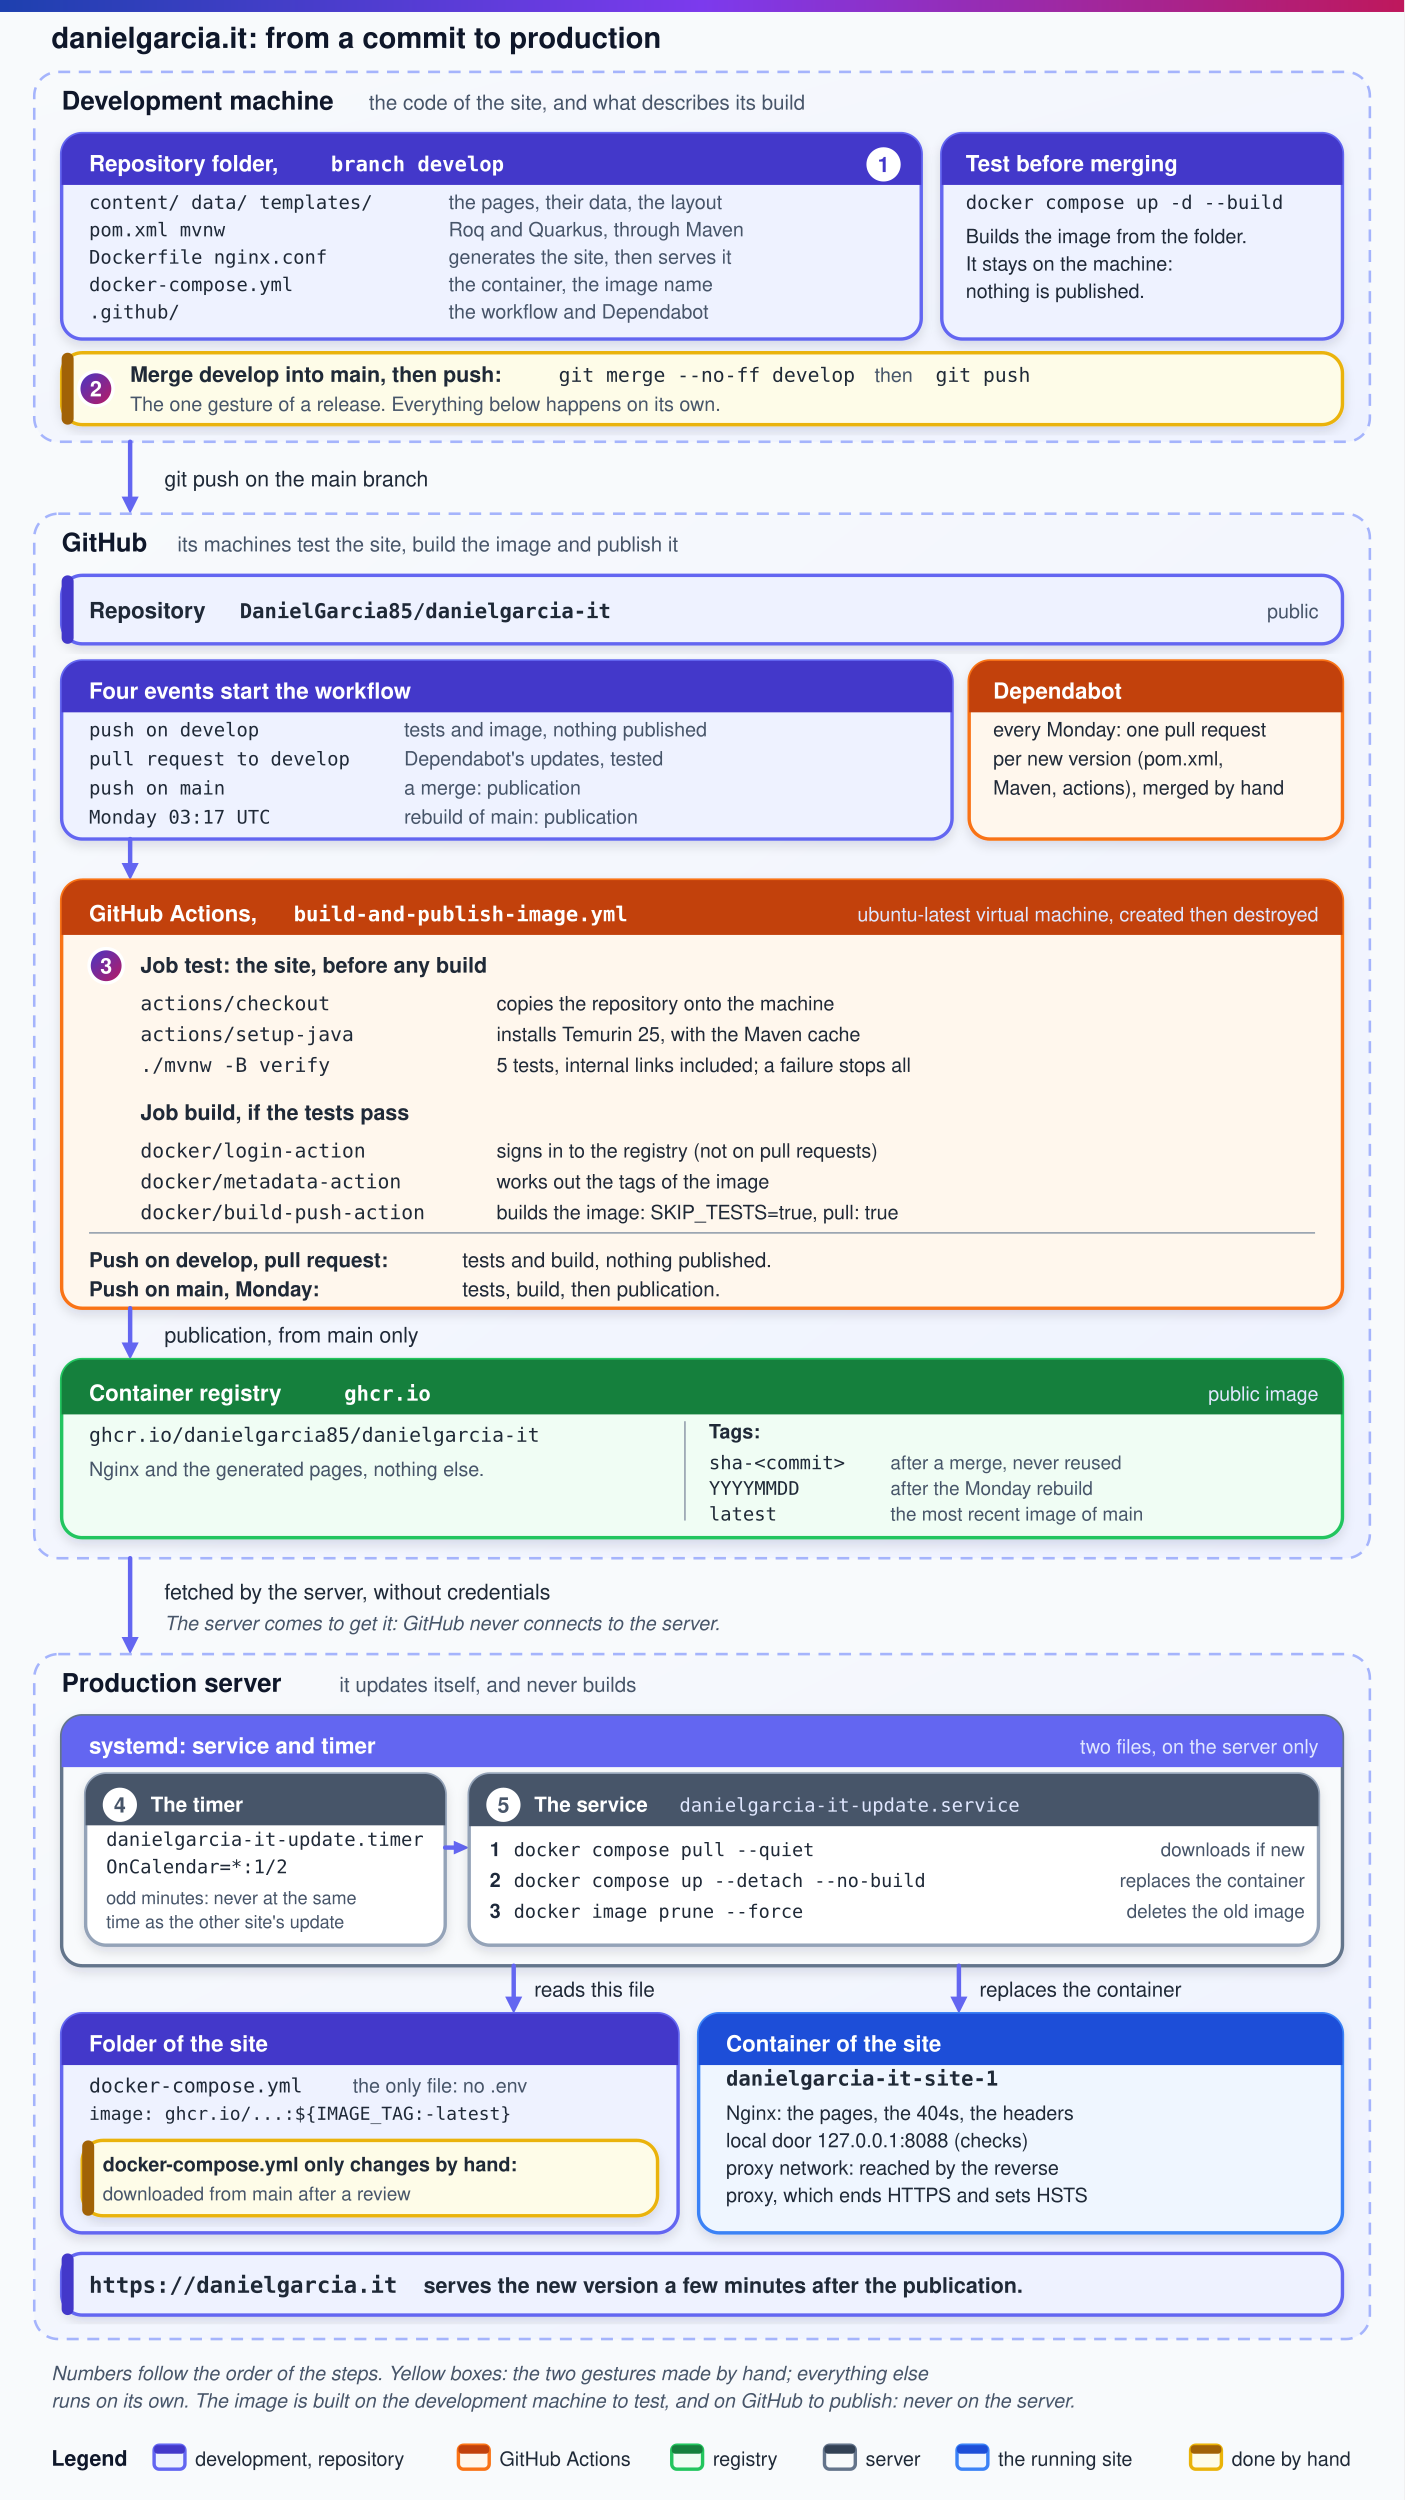
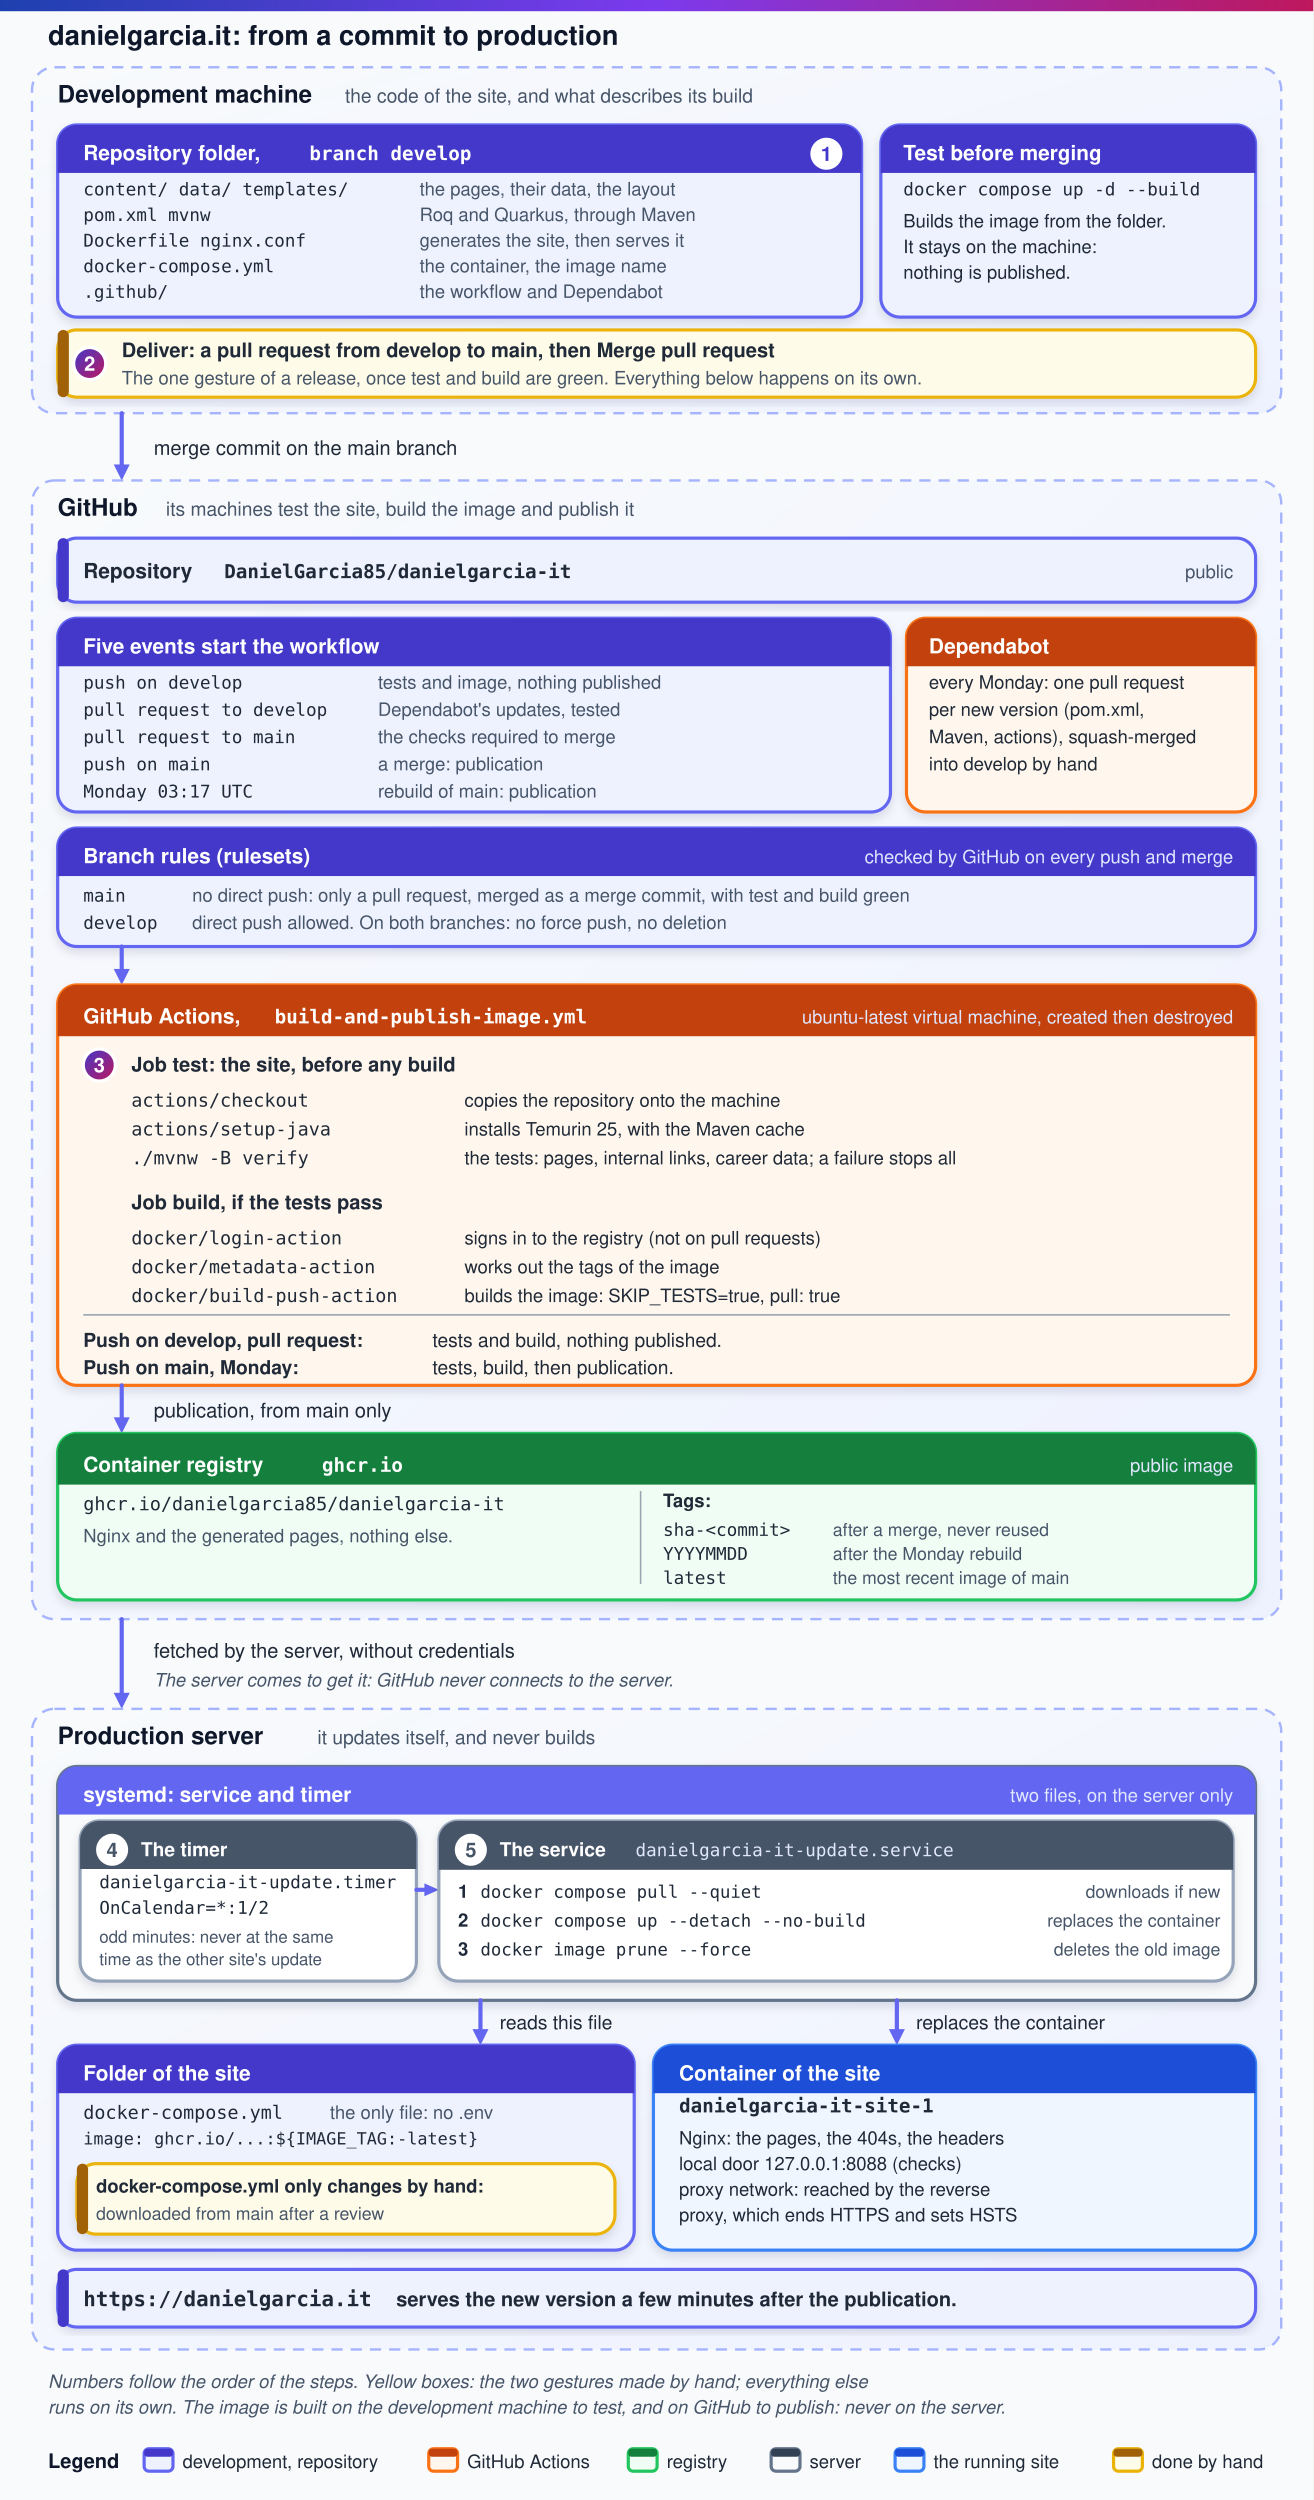
- <svg xmlns="http://www.w3.org/2000/svg" width="820" height="1460" viewBox="0 0 820 1460">
+ <svg xmlns="http://www.w3.org/2000/svg" width="820" height="1561" viewBox="0 0 820 1561">
  <defs>
    <filter id="sh" x="-5%" y="-5%" width="110%" height="120%">
      <feDropShadow dx="0" dy="3" stdDeviation="3" flood-color="#0f172a" flood-opacity="0.12" />
    </filter>
    <linearGradient id="top" x1="0" x2="1">
      <stop offset="0" stop-color="#1e40af" />
      <stop offset="0.5" stop-color="#7c3aed" />
      <stop offset="1" stop-color="#be185d" />
    </linearGradient>
    <linearGradient id="badge" x1="0" y1="0" x2="1" y2="1">
      <stop offset="0" stop-color="#4338ca" />
      <stop offset="1" stop-color="#be185d" />
    </linearGradient>
    <linearGradient id="grp" x1="0" y1="0" x2="1" y2="1">
      <stop offset="0" stop-color="#f8fafc" />
      <stop offset="1" stop-color="#eef2ff" />
    </linearGradient>
  </defs>
-   <rect x="0" y="0" width="820" height="1460" fill="#f8fafc" />
+   <rect x="0" y="0" width="820" height="1561" fill="#f8fafc" />
  <rect x="0" y="0" width="820.0" height="7" fill="url(#top)" />
  <text fill="#0f172a" font-family="Segoe UI, Helvetica, Arial, sans-serif" font-weight="700" font-size="17" x="30" y="28">danielgarcia.it: from a commit to production</text>
  <rect x="20" y="42" rx="14" width="780" height="216" stroke="#a5b4fc" stroke-width="1.5" fill="url(#grp)" stroke-dasharray="7 5" />
  <text fill="#0f172a" font-family="Segoe UI, Helvetica, Arial, sans-serif" font-weight="700" font-size="15" x="36" y="64">Development machine</text>
  <text fill="#475569" font-family="Segoe UI, Helvetica, Arial, sans-serif" font-size="12" x="215.4" y="64">the code of the site, and what describes its build</text>
  <rect x="36" y="78" rx="12" width="502" height="120" stroke="#6366f1" stroke-width="2" fill="#eef2ff" filter="url(#sh)" />
  <path d="M36.0,90.0 a12,12 0 0 1 12,-12 h478.0 a12,12 0 0 1 12,12 v18.0 h-502.0 z" fill="#4338ca" />
  <text fill="#ffffff" font-family="Segoe UI, Helvetica, Arial, sans-serif" font-weight="700" font-size="13" x="52" y="100">Repository folder,</text>
  <text fill="#ffffff" font-family="Consolas, Menlo, monospace" font-weight="700" font-size="12" x="193.2" y="100">branch develop</text>
  <circle cx="516" cy="96" r="10" fill="#ffffff" />
  <text fill="#4338ca" font-family="Segoe UI, Helvetica, Arial, sans-serif" font-weight="700" text-anchor="middle" font-size="12.5" x="516" y="100.5">1</text>
  <text fill="#1f2937" font-family="Consolas, Menlo, monospace" font-size="11" x="52" y="122">content/  data/  templates/</text>
  <text fill="#475569" font-family="Segoe UI, Helvetica, Arial, sans-serif" font-size="11.5" x="262" y="122">the pages, their data, the layout</text>
  <text fill="#1f2937" font-family="Consolas, Menlo, monospace" font-size="11" x="52" y="138">pom.xml  mvnw</text>
  <text fill="#475569" font-family="Segoe UI, Helvetica, Arial, sans-serif" font-size="11.5" x="262" y="138">Roq and Quarkus, through Maven</text>
  <text fill="#1f2937" font-family="Consolas, Menlo, monospace" font-size="11" x="52" y="154">Dockerfile  nginx.conf</text>
  <text fill="#475569" font-family="Segoe UI, Helvetica, Arial, sans-serif" font-size="11.5" x="262" y="154">generates the site, then serves it</text>
  <text fill="#1f2937" font-family="Consolas, Menlo, monospace" font-size="11" x="52" y="170">docker-compose.yml</text>
  <text fill="#475569" font-family="Segoe UI, Helvetica, Arial, sans-serif" font-size="11.5" x="262" y="170">the container, the image name</text>
  <text fill="#1f2937" font-family="Consolas, Menlo, monospace" font-size="11" x="52" y="186">.github/</text>
  <text fill="#475569" font-family="Segoe UI, Helvetica, Arial, sans-serif" font-size="11.5" x="262" y="186">the workflow and Dependabot</text>
  <rect x="550" y="78" rx="12" width="234" height="120" stroke="#6366f1" stroke-width="2" fill="#eef2ff" filter="url(#sh)" />
  <path d="M550.0,90.0 a12,12 0 0 1 12,-12 h210.0 a12,12 0 0 1 12,12 v18.0 h-234.0 z" fill="#4338ca" />
  <text fill="#ffffff" font-family="Segoe UI, Helvetica, Arial, sans-serif" font-weight="700" font-size="13" x="564" y="100">Test before merging</text>
  <text fill="#1f2937" font-family="Consolas, Menlo, monospace" font-size="11" x="564" y="122">docker compose up -d --build</text>
  <text fill="#1f2937" font-family="Segoe UI, Helvetica, Arial, sans-serif" font-size="11.5" x="564" y="142">Builds the image from the folder.</text>
  <text fill="#1f2937" font-family="Segoe UI, Helvetica, Arial, sans-serif" font-size="11.5" x="564" y="158">It stays on the machine:</text>
  <text fill="#1f2937" font-family="Segoe UI, Helvetica, Arial, sans-serif" font-size="11.5" x="564" y="174">nothing is published.</text>
  <rect x="36" y="206" rx="12" width="748" height="42" stroke="#eab308" stroke-width="2" fill="#fefce8" filter="url(#sh)" />
  <rect x="36.0" y="206.0" width="7" height="42.0" rx="3.5" fill="#a16207" />
  <circle cx="56" cy="227" r="10" fill="url(#badge)" stroke="#ffffff" stroke-width="2" />
  <text fill="#FFFFFF" font-family="Segoe UI, Helvetica, Arial, sans-serif" font-weight="700" text-anchor="middle" font-size="12.5" x="56" y="231.5">2</text>
-   <text fill="#1f2937" font-family="Segoe UI, Helvetica, Arial, sans-serif" font-weight="700" font-size="12.5" x="76" y="223">Merge develop into main, then push:</text>
-   <text fill="#1f2937" font-family="Consolas, Menlo, monospace" font-size="11.5" x="326.25" y="223">git merge --no-ff develop</text>
-   <text fill="#475569" font-family="Segoe UI, Helvetica, Arial, sans-serif" font-size="11.5" x="510.75" y="223">then</text>
-   <text fill="#1f2937" font-family="Consolas, Menlo, monospace" font-size="11.5" x="546.35" y="223">git push</text>
-   <text fill="#475569" font-family="Segoe UI, Helvetica, Arial, sans-serif" font-size="11.5" x="76" y="240">The one gesture of a release. Everything below happens on its own.</text>
+   <text fill="#1f2937" font-family="Segoe UI, Helvetica, Arial, sans-serif" font-weight="700" font-size="12.5" x="76" y="223">Deliver: a pull request from develop to main, then Merge pull request</text>
+   <text fill="#475569" font-family="Segoe UI, Helvetica, Arial, sans-serif" font-size="11.5" x="76" y="240">The one gesture of a release, once test and build are green. Everything below happens on its own.</text>
  <path d="M76 258 76 291" stroke="#6366f1" stroke-width="2.6" fill="none" stroke-linecap="round" />
  <path d="M76 300 71 290 81 290Z" fill="#6366f1" />
-   <text fill="#1f2937" font-family="Segoe UI, Helvetica, Arial, sans-serif" font-size="12.5" x="96" y="284">git push on the main branch</text>
-   <rect x="20" y="300" rx="14" width="780" height="610" stroke="#a5b4fc" stroke-width="1.5" fill="url(#grp)" stroke-dasharray="7 5" />
+   <text fill="#1f2937" font-family="Segoe UI, Helvetica, Arial, sans-serif" font-size="12.5" x="96" y="284">merge commit on the main branch</text>
+   <rect x="20" y="300" rx="14" width="780" height="711" stroke="#a5b4fc" stroke-width="1.5" fill="url(#grp)" stroke-dasharray="7 5" />
  <text fill="#0f172a" font-family="Segoe UI, Helvetica, Arial, sans-serif" font-weight="700" font-size="15" x="36" y="322">GitHub</text>
  <text fill="#475569" font-family="Segoe UI, Helvetica, Arial, sans-serif" font-size="12" x="103.6" y="322">its machines test the site, build the image and publish it</text>
  <rect x="36" y="336" rx="12" width="748" height="40" stroke="#6366f1" stroke-width="2" fill="#eef2ff" filter="url(#sh)" />
  <rect x="36.0" y="336.0" width="7" height="40.0" rx="3.5" fill="#4338ca" />
  <text fill="#1f2937" font-family="Segoe UI, Helvetica, Arial, sans-serif" font-weight="700" font-size="13" x="52" y="361">Repository</text>
  <text fill="#1f2937" font-family="Consolas, Menlo, monospace" font-weight="700" font-size="12" x="140.0" y="361">DanielGarcia85/danielgarcia-it</text>
  <text fill="#475569" font-family="Segoe UI, Helvetica, Arial, sans-serif" text-anchor="end" font-size="11.5" x="770" y="361">public</text>
-   <rect x="36" y="386" rx="12" width="520" height="104" stroke="#6366f1" stroke-width="2" fill="#eef2ff" filter="url(#sh)" />
+   <rect x="36" y="386" rx="12" width="520" height="121" stroke="#6366f1" stroke-width="2" fill="#eef2ff" filter="url(#sh)" />
  <path d="M36.0,398.0 a12,12 0 0 1 12,-12 h496.0 a12,12 0 0 1 12,12 v18.0 h-520.0 z" fill="#4338ca" />
-   <text fill="#ffffff" font-family="Segoe UI, Helvetica, Arial, sans-serif" font-weight="700" font-size="13" x="52" y="408">Four events start the workflow</text>
+   <text fill="#ffffff" font-family="Segoe UI, Helvetica, Arial, sans-serif" font-weight="700" font-size="13" x="52" y="408">Five events start the workflow</text>
  <text fill="#1f2937" font-family="Consolas, Menlo, monospace" font-size="11" x="52" y="430">push on develop</text>
  <text fill="#475569" font-family="Segoe UI, Helvetica, Arial, sans-serif" font-size="11.5" x="236" y="430">tests and image, nothing published</text>
  <text fill="#1f2937" font-family="Consolas, Menlo, monospace" font-size="11" x="52" y="447">pull request to develop</text>
  <text fill="#475569" font-family="Segoe UI, Helvetica, Arial, sans-serif" font-size="11.5" x="236" y="447">Dependabot's updates, tested</text>
-   <text fill="#1f2937" font-family="Consolas, Menlo, monospace" font-size="11" x="52" y="464">push on main</text>
-   <text fill="#475569" font-family="Segoe UI, Helvetica, Arial, sans-serif" font-size="11.5" x="236" y="464">a merge: publication</text>
-   <text fill="#1f2937" font-family="Consolas, Menlo, monospace" font-size="11" x="52" y="481">Monday 03:17 UTC</text>
-   <text fill="#475569" font-family="Segoe UI, Helvetica, Arial, sans-serif" font-size="11.5" x="236" y="481">rebuild of main: publication</text>
-   <rect x="566" y="386" rx="12" width="218" height="104" stroke="#f97316" stroke-width="2" fill="#fff7ed" filter="url(#sh)" />
+   <text fill="#1f2937" font-family="Consolas, Menlo, monospace" font-size="11" x="52" y="464">pull request to main</text>
+   <text fill="#475569" font-family="Segoe UI, Helvetica, Arial, sans-serif" font-size="11.5" x="236" y="464">the checks required to merge</text>
+   <text fill="#1f2937" font-family="Consolas, Menlo, monospace" font-size="11" x="52" y="481">push on main</text>
+   <text fill="#475569" font-family="Segoe UI, Helvetica, Arial, sans-serif" font-size="11.5" x="236" y="481">a merge: publication</text>
+   <text fill="#1f2937" font-family="Consolas, Menlo, monospace" font-size="11" x="52" y="498">Monday 03:17 UTC</text>
+   <text fill="#475569" font-family="Segoe UI, Helvetica, Arial, sans-serif" font-size="11.5" x="236" y="498">rebuild of main: publication</text>
+   <rect x="566" y="386" rx="12" width="218" height="121" stroke="#f97316" stroke-width="2" fill="#fff7ed" filter="url(#sh)" />
  <path d="M566.0,398.0 a12,12 0 0 1 12,-12 h194.0 a12,12 0 0 1 12,12 v18.0 h-218.0 z" fill="#c2410c" />
  <text fill="#ffffff" font-family="Segoe UI, Helvetica, Arial, sans-serif" font-weight="700" font-size="13" x="580" y="408">Dependabot</text>
  <text fill="#1f2937" font-family="Segoe UI, Helvetica, Arial, sans-serif" font-size="11.5" x="580" y="430">every Monday: one pull request</text>
  <text fill="#1f2937" font-family="Segoe UI, Helvetica, Arial, sans-serif" font-size="11.5" x="580" y="447">per new version (pom.xml,</text>
-   <text fill="#1f2937" font-family="Segoe UI, Helvetica, Arial, sans-serif" font-size="11.5" x="580" y="464">Maven, actions), merged by hand</text>
-   <path d="M76 490 76 505" stroke="#6366f1" stroke-width="2.6" fill="none" stroke-linecap="round" />
-   <path d="M76 514 71 504 81 504Z" fill="#6366f1" />
-   <rect x="36" y="514" rx="12" width="748" height="250" stroke="#f97316" stroke-width="2" fill="#fff7ed" filter="url(#sh)" />
-   <path d="M36.0,526.0 a12,12 0 0 1 12,-12 h724.0 a12,12 0 0 1 12,12 v20.0 h-748.0 z" fill="#c2410c" />
-   <text fill="#ffffff" font-family="Segoe UI, Helvetica, Arial, sans-serif" font-weight="700" font-size="13" x="52" y="538">GitHub Actions,</text>
-   <text fill="#ffffff" font-family="Consolas, Menlo, monospace" font-weight="700" font-size="12" x="171.5" y="538">build-and-publish-image.yml</text>
-   <text fill="#e0e7ff" font-family="Segoe UI, Helvetica, Arial, sans-serif" text-anchor="end" font-size="11.5" x="770" y="538">ubuntu-latest virtual machine, created then destroyed</text>
-   <circle cx="62" cy="564" r="10" fill="url(#badge)" stroke="#ffffff" stroke-width="2" />
-   <text fill="#FFFFFF" font-family="Segoe UI, Helvetica, Arial, sans-serif" font-weight="700" text-anchor="middle" font-size="12.5" x="62" y="568.5">3</text>
-   <text fill="#1f2937" font-family="Segoe UI, Helvetica, Arial, sans-serif" font-weight="700" font-size="12.5" x="82" y="568">Job test: the site, before any build</text>
-   <text fill="#1f2937" font-family="Consolas, Menlo, monospace" font-size="11.5" x="82" y="590">actions/checkout</text>
-   <text fill="#1f2937" font-family="Segoe UI, Helvetica, Arial, sans-serif" font-size="11.5" x="290" y="590">copies the repository onto the machine</text>
-   <text fill="#1f2937" font-family="Consolas, Menlo, monospace" font-size="11.5" x="82" y="608">actions/setup-java</text>
-   <text fill="#1f2937" font-family="Segoe UI, Helvetica, Arial, sans-serif" font-size="11.5" x="290" y="608">installs Temurin 25, with the Maven cache</text>
-   <text fill="#1f2937" font-family="Consolas, Menlo, monospace" font-size="11.5" x="82" y="626">./mvnw -B verify</text>
-   <text fill="#1f2937" font-family="Segoe UI, Helvetica, Arial, sans-serif" font-size="11.5" x="290" y="626">5 tests, internal links included; a failure stops all</text>
-   <text fill="#1f2937" font-family="Segoe UI, Helvetica, Arial, sans-serif" font-weight="700" font-size="12.5" x="82" y="654">Job build, if the tests pass</text>
-   <text fill="#1f2937" font-family="Consolas, Menlo, monospace" font-size="11.5" x="82" y="676">docker/login-action</text>
-   <text fill="#1f2937" font-family="Segoe UI, Helvetica, Arial, sans-serif" font-size="11.5" x="290" y="676">signs in to the registry (not on pull requests)</text>
-   <text fill="#1f2937" font-family="Consolas, Menlo, monospace" font-size="11.5" x="82" y="694">docker/metadata-action</text>
-   <text fill="#1f2937" font-family="Segoe UI, Helvetica, Arial, sans-serif" font-size="11.5" x="290" y="694">works out the tags of the image</text>
-   <text fill="#1f2937" font-family="Consolas, Menlo, monospace" font-size="11.5" x="82" y="712">docker/build-push-action</text>
-   <text fill="#1f2937" font-family="Segoe UI, Helvetica, Arial, sans-serif" font-size="11.5" x="290" y="712">builds the image: SKIP_TESTS=true, pull: true</text>
-   <line x1="52" y1="720" x2="768" y2="720" stroke="#9AA5B1" stroke-width="1" />
-   <text fill="#1f2937" font-family="Segoe UI, Helvetica, Arial, sans-serif" font-weight="700" font-size="12" x="52" y="740">Push on develop, pull request:</text>
-   <text fill="#1f2937" font-family="Segoe UI, Helvetica, Arial, sans-serif" font-size="12" x="270" y="740">tests and build, nothing published.</text>
-   <text fill="#1f2937" font-family="Segoe UI, Helvetica, Arial, sans-serif" font-weight="700" font-size="12" x="52" y="757">Push on main, Monday:</text>
-   <text fill="#1f2937" font-family="Segoe UI, Helvetica, Arial, sans-serif" font-size="12" x="270" y="757">tests, build, then publication.</text>
-   <path d="M76 764 76 785" stroke="#6366f1" stroke-width="2.6" fill="none" stroke-linecap="round" />
-   <path d="M76 794 71 784 81 784Z" fill="#6366f1" />
-   <text fill="#1f2937" font-family="Segoe UI, Helvetica, Arial, sans-serif" font-size="12.5" x="96" y="784">publication, from main only</text>
-   <rect x="36" y="794" rx="12" width="748" height="104" stroke="#22c55e" stroke-width="2" fill="#f0fdf4" filter="url(#sh)" />
-   <path d="M36.0,806.0 a12,12 0 0 1 12,-12 h724.0 a12,12 0 0 1 12,12 v20.0 h-748.0 z" fill="#15803d" />
-   <text fill="#ffffff" font-family="Segoe UI, Helvetica, Arial, sans-serif" font-weight="700" font-size="13" x="52" y="818">Container registry</text>
-   <text fill="#ffffff" font-family="Consolas, Menlo, monospace" font-weight="700" font-size="12" x="201.0" y="818">ghcr.io</text>
-   <text fill="#e0e7ff" font-family="Segoe UI, Helvetica, Arial, sans-serif" text-anchor="end" font-size="11.5" x="770" y="818">public image</text>
-   <text fill="#1f2937" font-family="Consolas, Menlo, monospace" font-size="11.5" x="52" y="842">ghcr.io/danielgarcia85/danielgarcia-it</text>
-   <text fill="#475569" font-family="Segoe UI, Helvetica, Arial, sans-serif" font-size="11.5" x="52" y="862">Nginx and the generated pages, nothing else.</text>
-   <line x1="400" y1="830" x2="400" y2="888" stroke="#9AA5B1" stroke-width="1" />
-   <text fill="#1f2937" font-family="Segoe UI, Helvetica, Arial, sans-serif" font-weight="700" font-size="11.5" x="414" y="840">Tags:</text>
-   <text fill="#1f2937" font-family="Consolas, Menlo, monospace" font-size="11" x="414" y="858">sha-&lt;commit&gt;</text>
-   <text fill="#475569" font-family="Segoe UI, Helvetica, Arial, sans-serif" font-size="11" x="520" y="858">after a merge, never reused</text>
-   <text fill="#1f2937" font-family="Consolas, Menlo, monospace" font-size="11" x="414" y="873">YYYYMMDD</text>
-   <text fill="#475569" font-family="Segoe UI, Helvetica, Arial, sans-serif" font-size="11" x="520" y="873">after the Monday rebuild</text>
-   <text fill="#1f2937" font-family="Consolas, Menlo, monospace" font-size="11" x="414" y="888">latest</text>
-   <text fill="#475569" font-family="Segoe UI, Helvetica, Arial, sans-serif" font-size="11" x="520" y="888">the most recent image of main</text>
-   <path d="M76 910 76 957" stroke="#6366f1" stroke-width="2.6" fill="none" stroke-linecap="round" />
-   <path d="M76 966 71 956 81 956Z" fill="#6366f1" />
-   <text fill="#1f2937" font-family="Segoe UI, Helvetica, Arial, sans-serif" font-size="12.5" x="96" y="934">fetched by the server, without credentials</text>
-   <text fill="#475569" font-family="Segoe UI, Helvetica, Arial, sans-serif" font-style="italic" font-size="11.5" x="96" y="952">The server comes to get it: GitHub never connects to the server.</text>
-   <rect x="20" y="966" rx="14" width="780" height="400" stroke="#a5b4fc" stroke-width="1.5" fill="url(#grp)" stroke-dasharray="7 5" />
-   <text fill="#0f172a" font-family="Segoe UI, Helvetica, Arial, sans-serif" font-weight="700" font-size="15" x="36" y="988">Production server</text>
-   <text fill="#475569" font-family="Segoe UI, Helvetica, Arial, sans-serif" font-size="12" x="198.2" y="988">it updates itself, and never builds</text>
-   <rect x="36" y="1002" rx="12" width="748" height="146" stroke="#64748b" stroke-width="2" fill="#f8fafc" filter="url(#sh)" />
-   <path d="M36.0,1014.0 a12,12 0 0 1 12,-12 h724.0 a12,12 0 0 1 12,12 v18.0 h-748.0 z" fill="#6366f1" />
-   <text fill="#ffffff" font-family="Segoe UI, Helvetica, Arial, sans-serif" font-weight="700" font-size="13" x="52" y="1024">systemd: service and timer</text>
-   <text fill="#e0e7ff" font-family="Segoe UI, Helvetica, Arial, sans-serif" text-anchor="end" font-size="11.5" x="770" y="1024">two files, on the server only</text>
-   <rect x="50" y="1036" rx="12" width="210" height="100" stroke="#94a3b8" stroke-width="2" fill="#ffffff" filter="url(#sh)" />
-   <path d="M50.0,1048.0 a12,12 0 0 1 12,-12 h186.0 a12,12 0 0 1 12,12 v18.0 h-210.0 z" fill="#475569" />
-   <circle cx="70" cy="1054" r="10" fill="#ffffff" />
-   <text fill="#475569" font-family="Segoe UI, Helvetica, Arial, sans-serif" font-weight="700" text-anchor="middle" font-size="12.5" x="70" y="1058.5">4</text>
-   <text fill="#ffffff" font-family="Segoe UI, Helvetica, Arial, sans-serif" font-weight="700" font-size="12" x="88" y="1058">The timer</text>
-   <text fill="#1f2937" font-family="Consolas, Menlo, monospace" font-size="11" x="62" y="1078">danielgarcia-it-update.timer</text>
-   <text fill="#1f2937" font-family="Consolas, Menlo, monospace" font-size="11" x="62" y="1094">OnCalendar=*:1/2</text>
-   <text fill="#475569" font-family="Segoe UI, Helvetica, Arial, sans-serif" font-size="10.5" x="62" y="1112">odd minutes: never at the same</text>
-   <text fill="#475569" font-family="Segoe UI, Helvetica, Arial, sans-serif" font-size="10.5" x="62" y="1126">time as the other site's update</text>
-   <path d="M260 1079 265 1079" stroke="#6366f1" stroke-width="2.6" fill="none" stroke-linecap="round" />
-   <path d="M274 1079 265 1075 265 1083Z" fill="#6366f1" />
-   <rect x="274" y="1036" rx="12" width="496" height="100" stroke="#94a3b8" stroke-width="2" fill="#ffffff" filter="url(#sh)" />
-   <path d="M274.0,1048.0 a12,12 0 0 1 12,-12 h472.0 a12,12 0 0 1 12,12 v18.5 h-496.0 z" fill="#475569" />
-   <circle cx="294" cy="1054" r="10" fill="#ffffff" />
-   <text fill="#475569" font-family="Segoe UI, Helvetica, Arial, sans-serif" font-weight="700" text-anchor="middle" font-size="12.5" x="294" y="1058.5">5</text>
-   <text fill="#ffffff" font-family="Segoe UI, Helvetica, Arial, sans-serif" font-weight="700" font-size="12" x="312" y="1058">The service</text>
-   <text fill="#e0e7ff" font-family="Consolas, Menlo, monospace" font-size="11" x="396.8" y="1058">danielgarcia-it-update.service</text>
-   <text fill="#1e293b" font-family="Segoe UI, Helvetica, Arial, sans-serif" font-weight="700" font-size="11.5" x="286" y="1084">1</text>
-   <text fill="#1f2937" font-family="Consolas, Menlo, monospace" font-size="10.8" x="300" y="1084">docker compose pull --quiet</text>
-   <text fill="#475569" font-family="Segoe UI, Helvetica, Arial, sans-serif" text-anchor="end" font-size="11" x="762" y="1084">downloads if new</text>
-   <text fill="#1e293b" font-family="Segoe UI, Helvetica, Arial, sans-serif" font-weight="700" font-size="11.5" x="286" y="1102">2</text>
-   <text fill="#1f2937" font-family="Consolas, Menlo, monospace" font-size="10.8" x="300" y="1102">docker compose up --detach --no-build</text>
-   <text fill="#475569" font-family="Segoe UI, Helvetica, Arial, sans-serif" text-anchor="end" font-size="11" x="762" y="1102">replaces the container</text>
-   <text fill="#1e293b" font-family="Segoe UI, Helvetica, Arial, sans-serif" font-weight="700" font-size="11.5" x="286" y="1120">3</text>
-   <text fill="#1f2937" font-family="Consolas, Menlo, monospace" font-size="10.8" x="300" y="1120">docker image prune --force</text>
-   <text fill="#475569" font-family="Segoe UI, Helvetica, Arial, sans-serif" text-anchor="end" font-size="11" x="762" y="1120">deletes the old image</text>
-   <path d="M300 1148 300 1167" stroke="#6366f1" stroke-width="2.6" fill="none" stroke-linecap="round" />
-   <path d="M300 1176 295 1166 305 1166Z" fill="#6366f1" />
-   <text fill="#1f2937" font-family="Segoe UI, Helvetica, Arial, sans-serif" font-size="12" x="312" y="1166">reads this file</text>
-   <path d="M560 1148 560 1167" stroke="#6366f1" stroke-width="2.6" fill="none" stroke-linecap="round" />
-   <path d="M560 1176 555 1166 565 1166Z" fill="#6366f1" />
-   <text fill="#1f2937" font-family="Segoe UI, Helvetica, Arial, sans-serif" font-size="12" x="572" y="1166">replaces the container</text>
-   <rect x="36" y="1176" rx="12" width="360" height="128" stroke="#6366f1" stroke-width="2" fill="#eef2ff" filter="url(#sh)" />
-   <path d="M36.0,1188.0 a12,12 0 0 1 12,-12 h336.0 a12,12 0 0 1 12,12 v18.0 h-360.0 z" fill="#4338ca" />
-   <text fill="#ffffff" font-family="Segoe UI, Helvetica, Arial, sans-serif" font-weight="700" font-size="13" x="52" y="1198">Folder of the site</text>
-   <text fill="#1f2937" font-family="Consolas, Menlo, monospace" font-size="11.5" x="52" y="1222">docker-compose.yml</text>
-   <text fill="#475569" font-family="Segoe UI, Helvetica, Arial, sans-serif" font-size="11.5" x="206" y="1222">the only file: no .env</text>
-   <text fill="#1f2937" font-family="Consolas, Menlo, monospace" font-size="10.5" x="52" y="1238">  image: ghcr.io/...:${IMAGE_TAG:-latest}</text>
-   <rect x="48" y="1250" rx="12" width="336" height="44" stroke="#eab308" stroke-width="2" fill="#fefce8" filter="url(#sh)" />
-   <rect x="48.0" y="1250.0" width="7" height="44.0" rx="3.5" fill="#a16207" />
-   <text fill="#1f2937" font-family="Segoe UI, Helvetica, Arial, sans-serif" font-weight="700" font-size="11.5" x="60" y="1268">docker-compose.yml only changes by hand:</text>
-   <text fill="#475569" font-family="Segoe UI, Helvetica, Arial, sans-serif" font-size="11" x="60" y="1285">downloaded from main after a review</text>
-   <rect x="408" y="1176" rx="12" width="376" height="128" stroke="#3b82f6" stroke-width="2" fill="#eff6ff" filter="url(#sh)" />
-   <path d="M408.0,1188.0 a12,12 0 0 1 12,-12 h352.0 a12,12 0 0 1 12,12 v18.0 h-376.0 z" fill="#1d4ed8" />
-   <text fill="#ffffff" font-family="Segoe UI, Helvetica, Arial, sans-serif" font-weight="700" font-size="13" x="424" y="1198">Container of the site</text>
-   <text fill="#1f2937" font-family="Consolas, Menlo, monospace" font-weight="700" font-size="12" x="424" y="1218">danielgarcia-it-site-1</text>
-   <text fill="#1f2937" font-family="Segoe UI, Helvetica, Arial, sans-serif" font-size="11.5" x="424" y="1238">Nginx: the pages, the 404s, the headers</text>
-   <text fill="#1f2937" font-family="Segoe UI, Helvetica, Arial, sans-serif" font-size="11.5" x="424" y="1254">local door 127.0.0.1:8088 (checks)</text>
-   <text fill="#1f2937" font-family="Segoe UI, Helvetica, Arial, sans-serif" font-size="11.5" x="424" y="1270">proxy network: reached by the reverse</text>
-   <text fill="#1f2937" font-family="Segoe UI, Helvetica, Arial, sans-serif" font-size="11.5" x="424" y="1286">proxy, which ends HTTPS and sets HSTS</text>
-   <rect x="36" y="1316" rx="12" width="748" height="36" stroke="#6366f1" stroke-width="2" fill="#eef2ff" filter="url(#sh)" />
-   <rect x="36.0" y="1316.0" width="7" height="36.0" rx="3.5" fill="#4338ca" />
-   <text fill="#1f2937" font-family="Consolas, Menlo, monospace" font-weight="700" font-size="13" x="52" y="1339">https://danielgarcia.it</text>
-   <text fill="#1f2937" font-family="Segoe UI, Helvetica, Arial, sans-serif" font-weight="700" font-size="12.5" x="247.4" y="1339">serves the new version a few minutes after the publication.</text>
-   <text fill="#475569" font-family="Segoe UI, Helvetica, Arial, sans-serif" font-style="italic" font-size="11.5" x="30" y="1390">Numbers follow the order of the steps. Yellow boxes: the two gestures made by hand; everything else</text>
-   <text fill="#475569" font-family="Segoe UI, Helvetica, Arial, sans-serif" font-style="italic" font-size="11.5" x="30" y="1406">runs on its own. The image is built on the development machine to test, and on GitHub to publish: never on the server.</text>
-   <text fill="#0f172a" font-family="Segoe UI, Helvetica, Arial, sans-serif" font-weight="700" font-size="12.5" x="30" y="1440">Legend</text>
-   <rect x="90" y="1428" rx="3" width="18" height="14" stroke="#6366f1" stroke-width="2" fill="#eef2ff" />
-   <rect x="90" y="1428" width="18" height="5" rx="2" fill="#4338ca" />
-   <text fill="#1f2937" font-family="Segoe UI, Helvetica, Arial, sans-serif" font-size="11.5" x="114" y="1440">development, repository</text>
-   <rect x="267.7" y="1428" rx="3" width="18" height="14" stroke="#f97316" stroke-width="2" fill="#fff7ed" />
-   <rect x="267.7" y="1428" width="18" height="5" rx="2" fill="#c2410c" />
-   <text fill="#1f2937" font-family="Segoe UI, Helvetica, Arial, sans-serif" font-size="11.5" x="291.7" y="1440">GitHub Actions</text>
-   <rect x="392.3" y="1428" rx="3" width="18" height="14" stroke="#22c55e" stroke-width="2" fill="#f0fdf4" />
-   <rect x="392.3" y="1428" width="18" height="5" rx="2" fill="#15803d" />
-   <text fill="#1f2937" font-family="Segoe UI, Helvetica, Arial, sans-serif" font-size="11.5" x="416.3" y="1440">registry</text>
-   <rect x="481.5" y="1428" rx="3" width="18" height="14" stroke="#64748b" stroke-width="2" fill="#f8fafc" />
-   <rect x="481.5" y="1428" width="18" height="5" rx="2" fill="#334155" />
-   <text fill="#1f2937" font-family="Segoe UI, Helvetica, Arial, sans-serif" font-size="11.5" x="505.5" y="1440">server</text>
-   <rect x="558.9" y="1428" rx="3" width="18" height="14" stroke="#3b82f6" stroke-width="2" fill="#eff6ff" />
-   <rect x="558.9" y="1428" width="18" height="5" rx="2" fill="#1d4ed8" />
-   <text fill="#1f2937" font-family="Segoe UI, Helvetica, Arial, sans-serif" font-size="11.5" x="582.9" y="1440">the running site</text>
-   <rect x="695.3" y="1428" rx="3" width="18" height="14" stroke="#eab308" stroke-width="2" fill="#fefce8" />
-   <rect x="695.3" y="1428" width="18" height="5" rx="2" fill="#a16207" />
-   <text fill="#1f2937" font-family="Segoe UI, Helvetica, Arial, sans-serif" font-size="11.5" x="719.3" y="1440">done by hand</text>
+   <text fill="#1f2937" font-family="Segoe UI, Helvetica, Arial, sans-serif" font-size="11.5" x="580" y="464">Maven, actions), squash-merged</text>
+   <text fill="#1f2937" font-family="Segoe UI, Helvetica, Arial, sans-serif" font-size="11.5" x="580" y="481">into develop by hand</text>
+   <rect x="36" y="517" rx="12" width="748" height="74" stroke="#6366f1" stroke-width="2" fill="#eef2ff" filter="url(#sh)" />
+   <path d="M36.0,529.0 a12,12 0 0 1 12,-12 h724.0 a12,12 0 0 1 12,12 v18.0 h-748.0 z" fill="#4338ca" />
+   <text fill="#ffffff" font-family="Segoe UI, Helvetica, Arial, sans-serif" font-weight="700" font-size="13" x="52" y="539">Branch rules (rulesets)</text>
+   <text fill="#e0e7ff" font-family="Segoe UI, Helvetica, Arial, sans-serif" text-anchor="end" font-size="11.5" x="770" y="539">checked by GitHub on every push and merge</text>
+   <text fill="#1f2937" font-family="Consolas, Menlo, monospace" font-size="11" x="52" y="563">main</text>
+   <text fill="#475569" font-family="Segoe UI, Helvetica, Arial, sans-serif" font-size="11.5" x="120" y="563">no direct push: only a pull request, merged as a merge commit, with test and build green</text>
+   <text fill="#1f2937" font-family="Consolas, Menlo, monospace" font-size="11" x="52" y="580">develop</text>
+   <text fill="#475569" font-family="Segoe UI, Helvetica, Arial, sans-serif" font-size="11.5" x="120" y="580">direct push allowed. On both branches: no force push, no deletion</text>
+   <g transform="translate(0,101)">
+     <path d="M76 490 76 505" stroke="#6366f1" stroke-width="2.6" fill="none" stroke-linecap="round" />
+     <path d="M76 514 71 504 81 504Z" fill="#6366f1" />
+     <rect x="36" y="514" rx="12" width="748" height="250" stroke="#f97316" stroke-width="2" fill="#fff7ed" filter="url(#sh)" />
+     <path d="M36.0,526.0 a12,12 0 0 1 12,-12 h724.0 a12,12 0 0 1 12,12 v20.0 h-748.0 z" fill="#c2410c" />
+     <text fill="#ffffff" font-family="Segoe UI, Helvetica, Arial, sans-serif" font-weight="700" font-size="13" x="52" y="538">GitHub Actions,</text>
+     <text fill="#ffffff" font-family="Consolas, Menlo, monospace" font-weight="700" font-size="12" x="171.5" y="538">build-and-publish-image.yml</text>
+     <text fill="#e0e7ff" font-family="Segoe UI, Helvetica, Arial, sans-serif" text-anchor="end" font-size="11.5" x="770" y="538">ubuntu-latest virtual machine, created then destroyed</text>
+     <circle cx="62" cy="564" r="10" fill="url(#badge)" stroke="#ffffff" stroke-width="2" />
+     <text fill="#FFFFFF" font-family="Segoe UI, Helvetica, Arial, sans-serif" font-weight="700" text-anchor="middle" font-size="12.5" x="62" y="568.5">3</text>
+     <text fill="#1f2937" font-family="Segoe UI, Helvetica, Arial, sans-serif" font-weight="700" font-size="12.5" x="82" y="568">Job test: the site, before any build</text>
+     <text fill="#1f2937" font-family="Consolas, Menlo, monospace" font-size="11.5" x="82" y="590">actions/checkout</text>
+     <text fill="#1f2937" font-family="Segoe UI, Helvetica, Arial, sans-serif" font-size="11.5" x="290" y="590">copies the repository onto the machine</text>
+     <text fill="#1f2937" font-family="Consolas, Menlo, monospace" font-size="11.5" x="82" y="608">actions/setup-java</text>
+     <text fill="#1f2937" font-family="Segoe UI, Helvetica, Arial, sans-serif" font-size="11.5" x="290" y="608">installs Temurin 25, with the Maven cache</text>
+     <text fill="#1f2937" font-family="Consolas, Menlo, monospace" font-size="11.5" x="82" y="626">./mvnw -B verify</text>
+     <text fill="#1f2937" font-family="Segoe UI, Helvetica, Arial, sans-serif" font-size="11.5" x="290" y="626">the tests: pages, internal links, career data; a failure stops all</text>
+     <text fill="#1f2937" font-family="Segoe UI, Helvetica, Arial, sans-serif" font-weight="700" font-size="12.5" x="82" y="654">Job build, if the tests pass</text>
+     <text fill="#1f2937" font-family="Consolas, Menlo, monospace" font-size="11.5" x="82" y="676">docker/login-action</text>
+     <text fill="#1f2937" font-family="Segoe UI, Helvetica, Arial, sans-serif" font-size="11.5" x="290" y="676">signs in to the registry (not on pull requests)</text>
+     <text fill="#1f2937" font-family="Consolas, Menlo, monospace" font-size="11.5" x="82" y="694">docker/metadata-action</text>
+     <text fill="#1f2937" font-family="Segoe UI, Helvetica, Arial, sans-serif" font-size="11.5" x="290" y="694">works out the tags of the image</text>
+     <text fill="#1f2937" font-family="Consolas, Menlo, monospace" font-size="11.5" x="82" y="712">docker/build-push-action</text>
+     <text fill="#1f2937" font-family="Segoe UI, Helvetica, Arial, sans-serif" font-size="11.5" x="290" y="712">builds the image: SKIP_TESTS=true, pull: true</text>
+     <line x1="52" y1="720" x2="768" y2="720" stroke="#9AA5B1" stroke-width="1" />
+     <text fill="#1f2937" font-family="Segoe UI, Helvetica, Arial, sans-serif" font-weight="700" font-size="12" x="52" y="740">Push on develop, pull request:</text>
+     <text fill="#1f2937" font-family="Segoe UI, Helvetica, Arial, sans-serif" font-size="12" x="270" y="740">tests and build, nothing published.</text>
+     <text fill="#1f2937" font-family="Segoe UI, Helvetica, Arial, sans-serif" font-weight="700" font-size="12" x="52" y="757">Push on main, Monday:</text>
+     <text fill="#1f2937" font-family="Segoe UI, Helvetica, Arial, sans-serif" font-size="12" x="270" y="757">tests, build, then publication.</text>
+     <path d="M76 764 76 785" stroke="#6366f1" stroke-width="2.6" fill="none" stroke-linecap="round" />
+     <path d="M76 794 71 784 81 784Z" fill="#6366f1" />
+     <text fill="#1f2937" font-family="Segoe UI, Helvetica, Arial, sans-serif" font-size="12.5" x="96" y="784">publication, from main only</text>
+     <rect x="36" y="794" rx="12" width="748" height="104" stroke="#22c55e" stroke-width="2" fill="#f0fdf4" filter="url(#sh)" />
+     <path d="M36.0,806.0 a12,12 0 0 1 12,-12 h724.0 a12,12 0 0 1 12,12 v20.0 h-748.0 z" fill="#15803d" />
+     <text fill="#ffffff" font-family="Segoe UI, Helvetica, Arial, sans-serif" font-weight="700" font-size="13" x="52" y="818">Container registry</text>
+     <text fill="#ffffff" font-family="Consolas, Menlo, monospace" font-weight="700" font-size="12" x="201.0" y="818">ghcr.io</text>
+     <text fill="#e0e7ff" font-family="Segoe UI, Helvetica, Arial, sans-serif" text-anchor="end" font-size="11.5" x="770" y="818">public image</text>
+     <text fill="#1f2937" font-family="Consolas, Menlo, monospace" font-size="11.5" x="52" y="842">ghcr.io/danielgarcia85/danielgarcia-it</text>
+     <text fill="#475569" font-family="Segoe UI, Helvetica, Arial, sans-serif" font-size="11.5" x="52" y="862">Nginx and the generated pages, nothing else.</text>
+     <line x1="400" y1="830" x2="400" y2="888" stroke="#9AA5B1" stroke-width="1" />
+     <text fill="#1f2937" font-family="Segoe UI, Helvetica, Arial, sans-serif" font-weight="700" font-size="11.5" x="414" y="840">Tags:</text>
+     <text fill="#1f2937" font-family="Consolas, Menlo, monospace" font-size="11" x="414" y="858">sha-&lt;commit&gt;</text>
+     <text fill="#475569" font-family="Segoe UI, Helvetica, Arial, sans-serif" font-size="11" x="520" y="858">after a merge, never reused</text>
+     <text fill="#1f2937" font-family="Consolas, Menlo, monospace" font-size="11" x="414" y="873">YYYYMMDD</text>
+     <text fill="#475569" font-family="Segoe UI, Helvetica, Arial, sans-serif" font-size="11" x="520" y="873">after the Monday rebuild</text>
+     <text fill="#1f2937" font-family="Consolas, Menlo, monospace" font-size="11" x="414" y="888">latest</text>
+     <text fill="#475569" font-family="Segoe UI, Helvetica, Arial, sans-serif" font-size="11" x="520" y="888">the most recent image of main</text>
+     <path d="M76 910 76 957" stroke="#6366f1" stroke-width="2.6" fill="none" stroke-linecap="round" />
+     <path d="M76 966 71 956 81 956Z" fill="#6366f1" />
+     <text fill="#1f2937" font-family="Segoe UI, Helvetica, Arial, sans-serif" font-size="12.5" x="96" y="934">fetched by the server, without credentials</text>
+     <text fill="#475569" font-family="Segoe UI, Helvetica, Arial, sans-serif" font-style="italic" font-size="11.5" x="96" y="952">The server comes to get it: GitHub never connects to the server.</text>
+     <rect x="20" y="966" rx="14" width="780" height="400" stroke="#a5b4fc" stroke-width="1.5" fill="url(#grp)" stroke-dasharray="7 5" />
+     <text fill="#0f172a" font-family="Segoe UI, Helvetica, Arial, sans-serif" font-weight="700" font-size="15" x="36" y="988">Production server</text>
+     <text fill="#475569" font-family="Segoe UI, Helvetica, Arial, sans-serif" font-size="12" x="198.2" y="988">it updates itself, and never builds</text>
+     <rect x="36" y="1002" rx="12" width="748" height="146" stroke="#64748b" stroke-width="2" fill="#f8fafc" filter="url(#sh)" />
+     <path d="M36.0,1014.0 a12,12 0 0 1 12,-12 h724.0 a12,12 0 0 1 12,12 v18.0 h-748.0 z" fill="#6366f1" />
+     <text fill="#ffffff" font-family="Segoe UI, Helvetica, Arial, sans-serif" font-weight="700" font-size="13" x="52" y="1024">systemd: service and timer</text>
+     <text fill="#e0e7ff" font-family="Segoe UI, Helvetica, Arial, sans-serif" text-anchor="end" font-size="11.5" x="770" y="1024">two files, on the server only</text>
+     <rect x="50" y="1036" rx="12" width="210" height="100" stroke="#94a3b8" stroke-width="2" fill="#ffffff" filter="url(#sh)" />
+     <path d="M50.0,1048.0 a12,12 0 0 1 12,-12 h186.0 a12,12 0 0 1 12,12 v18.0 h-210.0 z" fill="#475569" />
+     <circle cx="70" cy="1054" r="10" fill="#ffffff" />
+     <text fill="#475569" font-family="Segoe UI, Helvetica, Arial, sans-serif" font-weight="700" text-anchor="middle" font-size="12.5" x="70" y="1058.5">4</text>
+     <text fill="#ffffff" font-family="Segoe UI, Helvetica, Arial, sans-serif" font-weight="700" font-size="12" x="88" y="1058">The timer</text>
+     <text fill="#1f2937" font-family="Consolas, Menlo, monospace" font-size="11" x="62" y="1078">danielgarcia-it-update.timer</text>
+     <text fill="#1f2937" font-family="Consolas, Menlo, monospace" font-size="11" x="62" y="1094">OnCalendar=*:1/2</text>
+     <text fill="#475569" font-family="Segoe UI, Helvetica, Arial, sans-serif" font-size="10.5" x="62" y="1112">odd minutes: never at the same</text>
+     <text fill="#475569" font-family="Segoe UI, Helvetica, Arial, sans-serif" font-size="10.5" x="62" y="1126">time as the other site's update</text>
+     <path d="M260 1079 265 1079" stroke="#6366f1" stroke-width="2.6" fill="none" stroke-linecap="round" />
+     <path d="M274 1079 265 1075 265 1083Z" fill="#6366f1" />
+     <rect x="274" y="1036" rx="12" width="496" height="100" stroke="#94a3b8" stroke-width="2" fill="#ffffff" filter="url(#sh)" />
+     <path d="M274.0,1048.0 a12,12 0 0 1 12,-12 h472.0 a12,12 0 0 1 12,12 v18.5 h-496.0 z" fill="#475569" />
+     <circle cx="294" cy="1054" r="10" fill="#ffffff" />
+     <text fill="#475569" font-family="Segoe UI, Helvetica, Arial, sans-serif" font-weight="700" text-anchor="middle" font-size="12.5" x="294" y="1058.5">5</text>
+     <text fill="#ffffff" font-family="Segoe UI, Helvetica, Arial, sans-serif" font-weight="700" font-size="12" x="312" y="1058">The service</text>
+     <text fill="#e0e7ff" font-family="Consolas, Menlo, monospace" font-size="11" x="396.8" y="1058">danielgarcia-it-update.service</text>
+     <text fill="#1e293b" font-family="Segoe UI, Helvetica, Arial, sans-serif" font-weight="700" font-size="11.5" x="286" y="1084">1</text>
+     <text fill="#1f2937" font-family="Consolas, Menlo, monospace" font-size="10.8" x="300" y="1084">docker compose pull --quiet</text>
+     <text fill="#475569" font-family="Segoe UI, Helvetica, Arial, sans-serif" text-anchor="end" font-size="11" x="762" y="1084">downloads if new</text>
+     <text fill="#1e293b" font-family="Segoe UI, Helvetica, Arial, sans-serif" font-weight="700" font-size="11.5" x="286" y="1102">2</text>
+     <text fill="#1f2937" font-family="Consolas, Menlo, monospace" font-size="10.8" x="300" y="1102">docker compose up --detach --no-build</text>
+     <text fill="#475569" font-family="Segoe UI, Helvetica, Arial, sans-serif" text-anchor="end" font-size="11" x="762" y="1102">replaces the container</text>
+     <text fill="#1e293b" font-family="Segoe UI, Helvetica, Arial, sans-serif" font-weight="700" font-size="11.5" x="286" y="1120">3</text>
+     <text fill="#1f2937" font-family="Consolas, Menlo, monospace" font-size="10.8" x="300" y="1120">docker image prune --force</text>
+     <text fill="#475569" font-family="Segoe UI, Helvetica, Arial, sans-serif" text-anchor="end" font-size="11" x="762" y="1120">deletes the old image</text>
+     <path d="M300 1148 300 1167" stroke="#6366f1" stroke-width="2.6" fill="none" stroke-linecap="round" />
+     <path d="M300 1176 295 1166 305 1166Z" fill="#6366f1" />
+     <text fill="#1f2937" font-family="Segoe UI, Helvetica, Arial, sans-serif" font-size="12" x="312" y="1166">reads this file</text>
+     <path d="M560 1148 560 1167" stroke="#6366f1" stroke-width="2.6" fill="none" stroke-linecap="round" />
+     <path d="M560 1176 555 1166 565 1166Z" fill="#6366f1" />
+     <text fill="#1f2937" font-family="Segoe UI, Helvetica, Arial, sans-serif" font-size="12" x="572" y="1166">replaces the container</text>
+     <rect x="36" y="1176" rx="12" width="360" height="128" stroke="#6366f1" stroke-width="2" fill="#eef2ff" filter="url(#sh)" />
+     <path d="M36.0,1188.0 a12,12 0 0 1 12,-12 h336.0 a12,12 0 0 1 12,12 v18.0 h-360.0 z" fill="#4338ca" />
+     <text fill="#ffffff" font-family="Segoe UI, Helvetica, Arial, sans-serif" font-weight="700" font-size="13" x="52" y="1198">Folder of the site</text>
+     <text fill="#1f2937" font-family="Consolas, Menlo, monospace" font-size="11.5" x="52" y="1222">docker-compose.yml</text>
+     <text fill="#475569" font-family="Segoe UI, Helvetica, Arial, sans-serif" font-size="11.5" x="206" y="1222">the only file: no .env</text>
+     <text fill="#1f2937" font-family="Consolas, Menlo, monospace" font-size="10.5" x="52" y="1238">  image: ghcr.io/...:${IMAGE_TAG:-latest}</text>
+     <rect x="48" y="1250" rx="12" width="336" height="44" stroke="#eab308" stroke-width="2" fill="#fefce8" filter="url(#sh)" />
+     <rect x="48.0" y="1250.0" width="7" height="44.0" rx="3.5" fill="#a16207" />
+     <text fill="#1f2937" font-family="Segoe UI, Helvetica, Arial, sans-serif" font-weight="700" font-size="11.5" x="60" y="1268">docker-compose.yml only changes by hand:</text>
+     <text fill="#475569" font-family="Segoe UI, Helvetica, Arial, sans-serif" font-size="11" x="60" y="1285">downloaded from main after a review</text>
+     <rect x="408" y="1176" rx="12" width="376" height="128" stroke="#3b82f6" stroke-width="2" fill="#eff6ff" filter="url(#sh)" />
+     <path d="M408.0,1188.0 a12,12 0 0 1 12,-12 h352.0 a12,12 0 0 1 12,12 v18.0 h-376.0 z" fill="#1d4ed8" />
+     <text fill="#ffffff" font-family="Segoe UI, Helvetica, Arial, sans-serif" font-weight="700" font-size="13" x="424" y="1198">Container of the site</text>
+     <text fill="#1f2937" font-family="Consolas, Menlo, monospace" font-weight="700" font-size="12" x="424" y="1218">danielgarcia-it-site-1</text>
+     <text fill="#1f2937" font-family="Segoe UI, Helvetica, Arial, sans-serif" font-size="11.5" x="424" y="1238">Nginx: the pages, the 404s, the headers</text>
+     <text fill="#1f2937" font-family="Segoe UI, Helvetica, Arial, sans-serif" font-size="11.5" x="424" y="1254">local door 127.0.0.1:8088 (checks)</text>
+     <text fill="#1f2937" font-family="Segoe UI, Helvetica, Arial, sans-serif" font-size="11.5" x="424" y="1270">proxy network: reached by the reverse</text>
+     <text fill="#1f2937" font-family="Segoe UI, Helvetica, Arial, sans-serif" font-size="11.5" x="424" y="1286">proxy, which ends HTTPS and sets HSTS</text>
+     <rect x="36" y="1316" rx="12" width="748" height="36" stroke="#6366f1" stroke-width="2" fill="#eef2ff" filter="url(#sh)" />
+     <rect x="36.0" y="1316.0" width="7" height="36.0" rx="3.5" fill="#4338ca" />
+     <text fill="#1f2937" font-family="Consolas, Menlo, monospace" font-weight="700" font-size="13" x="52" y="1339">https://danielgarcia.it</text>
+     <text fill="#1f2937" font-family="Segoe UI, Helvetica, Arial, sans-serif" font-weight="700" font-size="12.5" x="247.4" y="1339">serves the new version a few minutes after the publication.</text>
+     <text fill="#475569" font-family="Segoe UI, Helvetica, Arial, sans-serif" font-style="italic" font-size="11.5" x="30" y="1390">Numbers follow the order of the steps. Yellow boxes: the two gestures made by hand; everything else</text>
+     <text fill="#475569" font-family="Segoe UI, Helvetica, Arial, sans-serif" font-style="italic" font-size="11.5" x="30" y="1406">runs on its own. The image is built on the development machine to test, and on GitHub to publish: never on the server.</text>
+     <text fill="#0f172a" font-family="Segoe UI, Helvetica, Arial, sans-serif" font-weight="700" font-size="12.5" x="30" y="1440">Legend</text>
+     <rect x="90" y="1428" rx="3" width="18" height="14" stroke="#6366f1" stroke-width="2" fill="#eef2ff" />
+     <rect x="90" y="1428" width="18" height="5" rx="2" fill="#4338ca" />
+     <text fill="#1f2937" font-family="Segoe UI, Helvetica, Arial, sans-serif" font-size="11.5" x="114" y="1440">development, repository</text>
+     <rect x="267.7" y="1428" rx="3" width="18" height="14" stroke="#f97316" stroke-width="2" fill="#fff7ed" />
+     <rect x="267.7" y="1428" width="18" height="5" rx="2" fill="#c2410c" />
+     <text fill="#1f2937" font-family="Segoe UI, Helvetica, Arial, sans-serif" font-size="11.5" x="291.7" y="1440">GitHub Actions</text>
+     <rect x="392.3" y="1428" rx="3" width="18" height="14" stroke="#22c55e" stroke-width="2" fill="#f0fdf4" />
+     <rect x="392.3" y="1428" width="18" height="5" rx="2" fill="#15803d" />
+     <text fill="#1f2937" font-family="Segoe UI, Helvetica, Arial, sans-serif" font-size="11.5" x="416.3" y="1440">registry</text>
+     <rect x="481.5" y="1428" rx="3" width="18" height="14" stroke="#64748b" stroke-width="2" fill="#f8fafc" />
+     <rect x="481.5" y="1428" width="18" height="5" rx="2" fill="#334155" />
+     <text fill="#1f2937" font-family="Segoe UI, Helvetica, Arial, sans-serif" font-size="11.5" x="505.5" y="1440">server</text>
+     <rect x="558.9" y="1428" rx="3" width="18" height="14" stroke="#3b82f6" stroke-width="2" fill="#eff6ff" />
+     <rect x="558.9" y="1428" width="18" height="5" rx="2" fill="#1d4ed8" />
+     <text fill="#1f2937" font-family="Segoe UI, Helvetica, Arial, sans-serif" font-size="11.5" x="582.9" y="1440">the running site</text>
+     <rect x="695.3" y="1428" rx="3" width="18" height="14" stroke="#eab308" stroke-width="2" fill="#fefce8" />
+     <rect x="695.3" y="1428" width="18" height="5" rx="2" fill="#a16207" />
+     <text fill="#1f2937" font-family="Segoe UI, Helvetica, Arial, sans-serif" font-size="11.5" x="719.3" y="1440">done by hand</text>
+   </g>
</svg>
